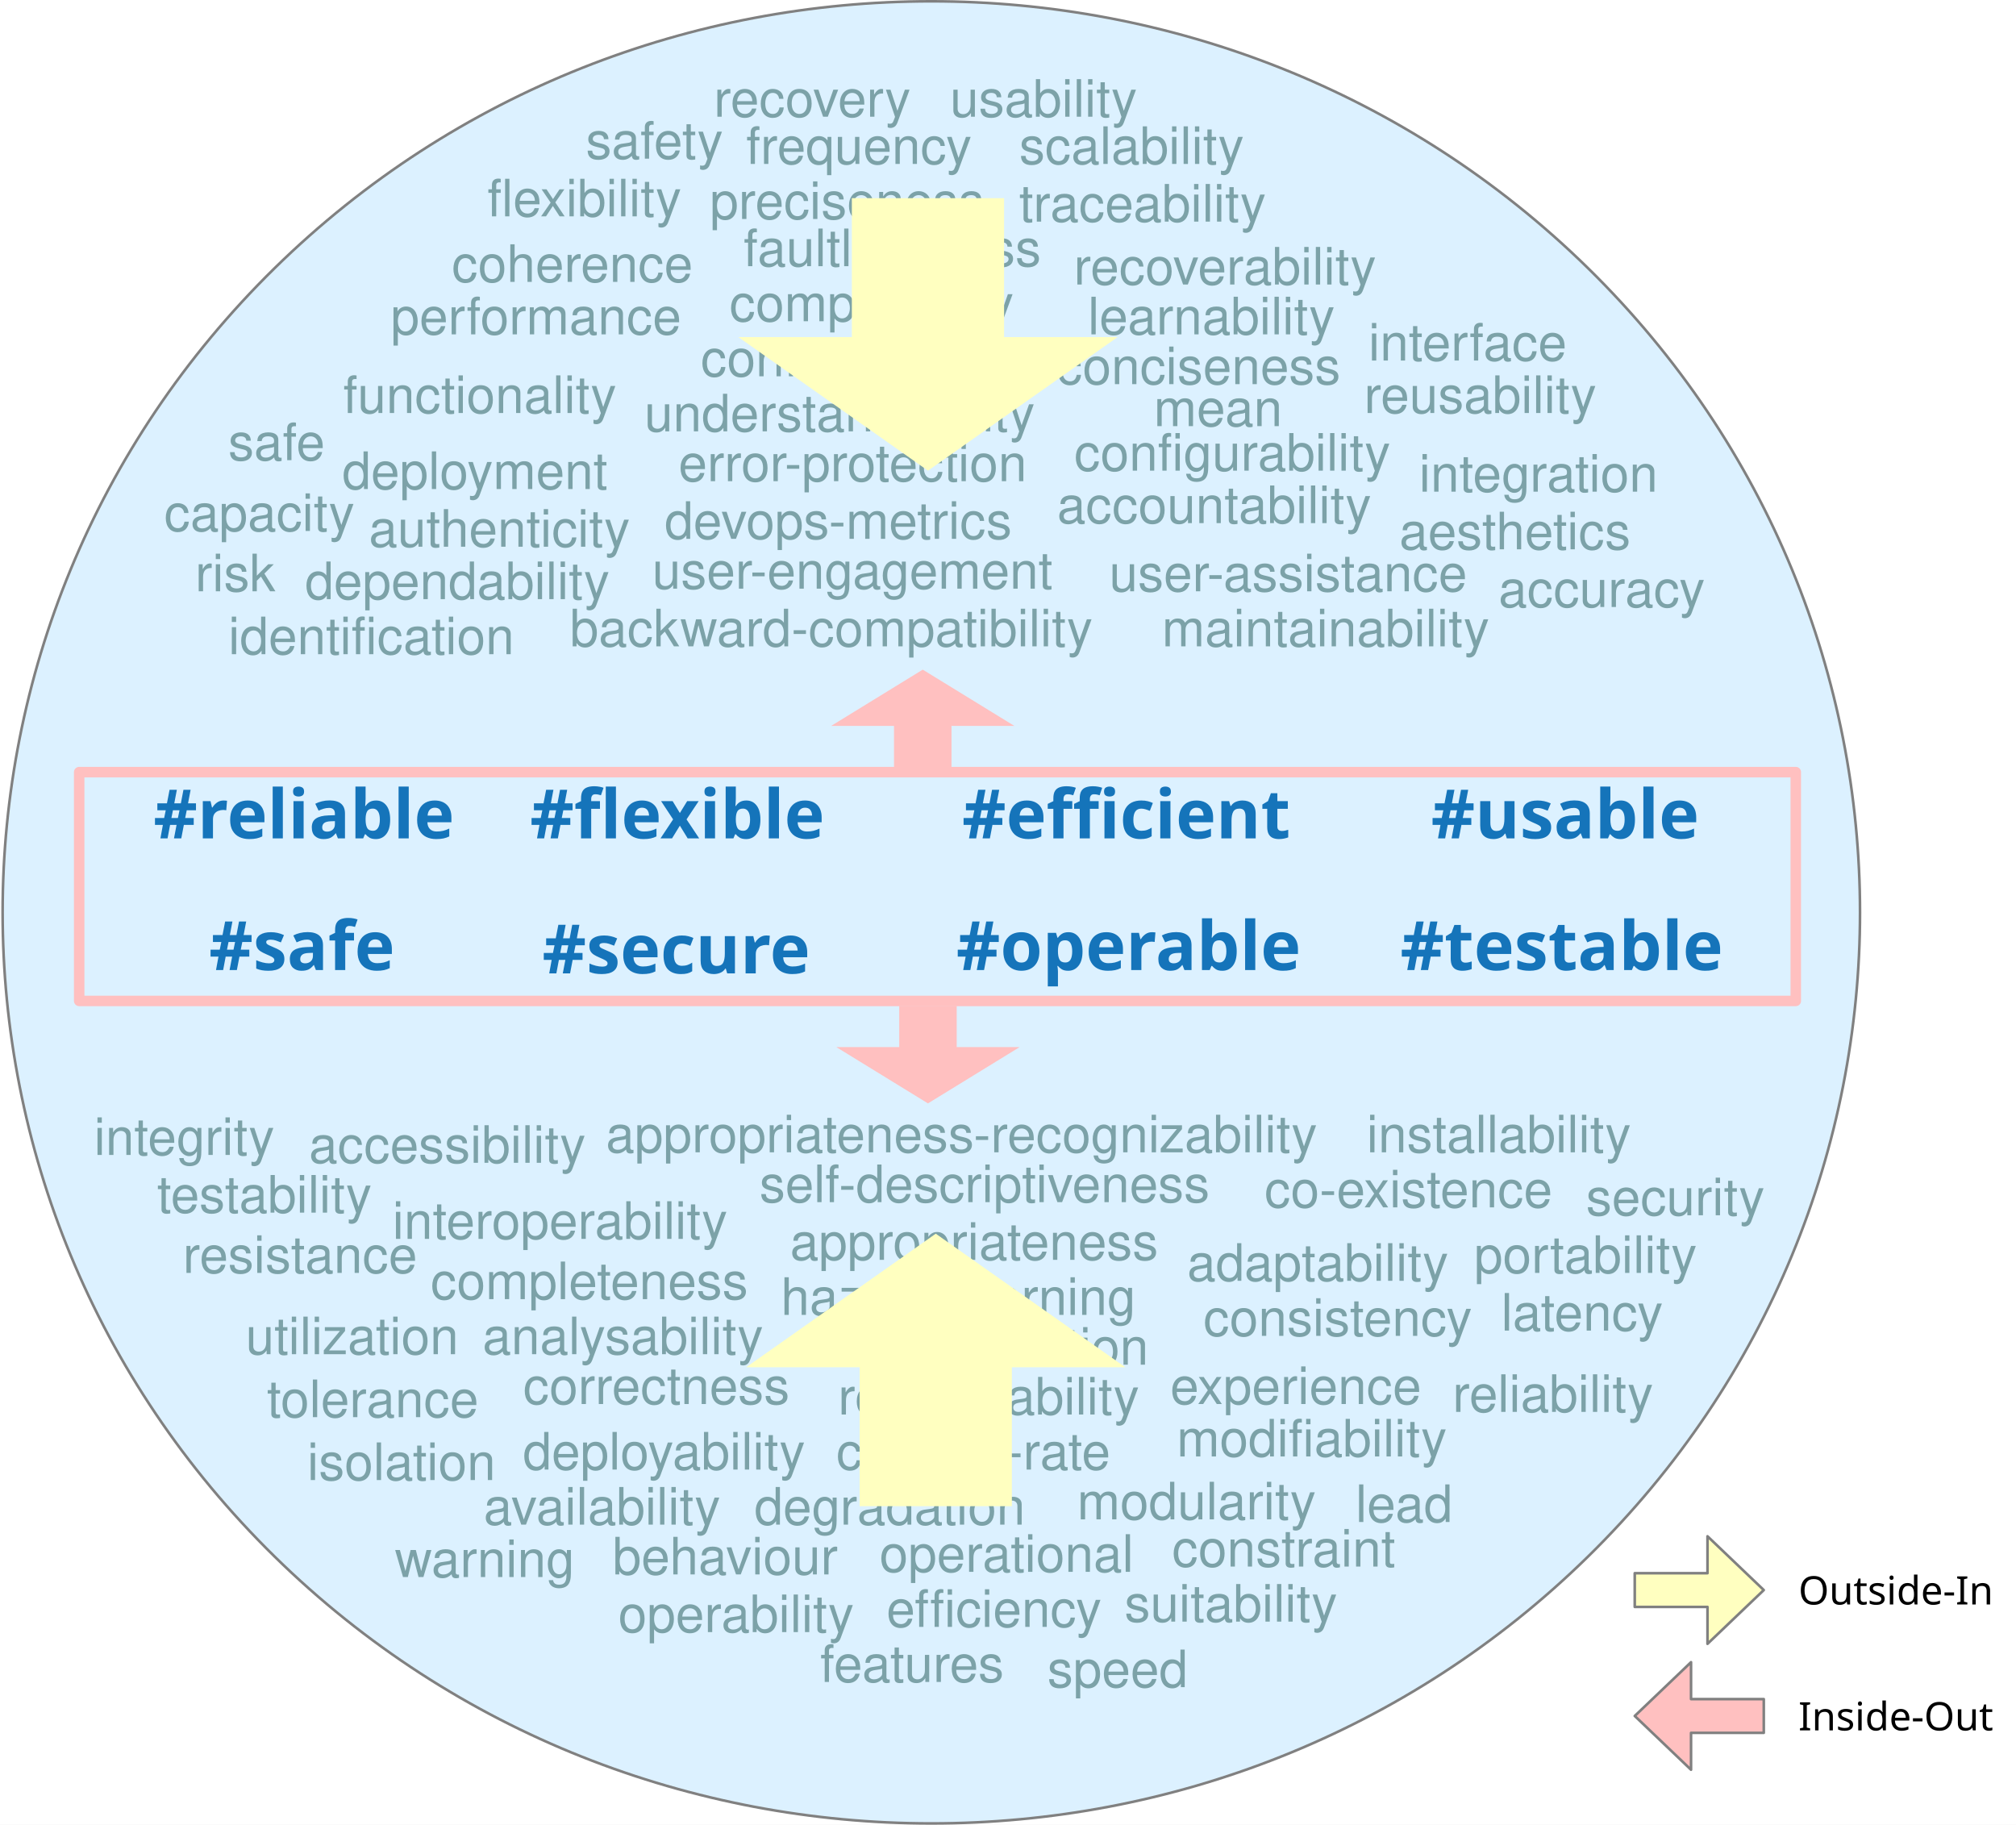
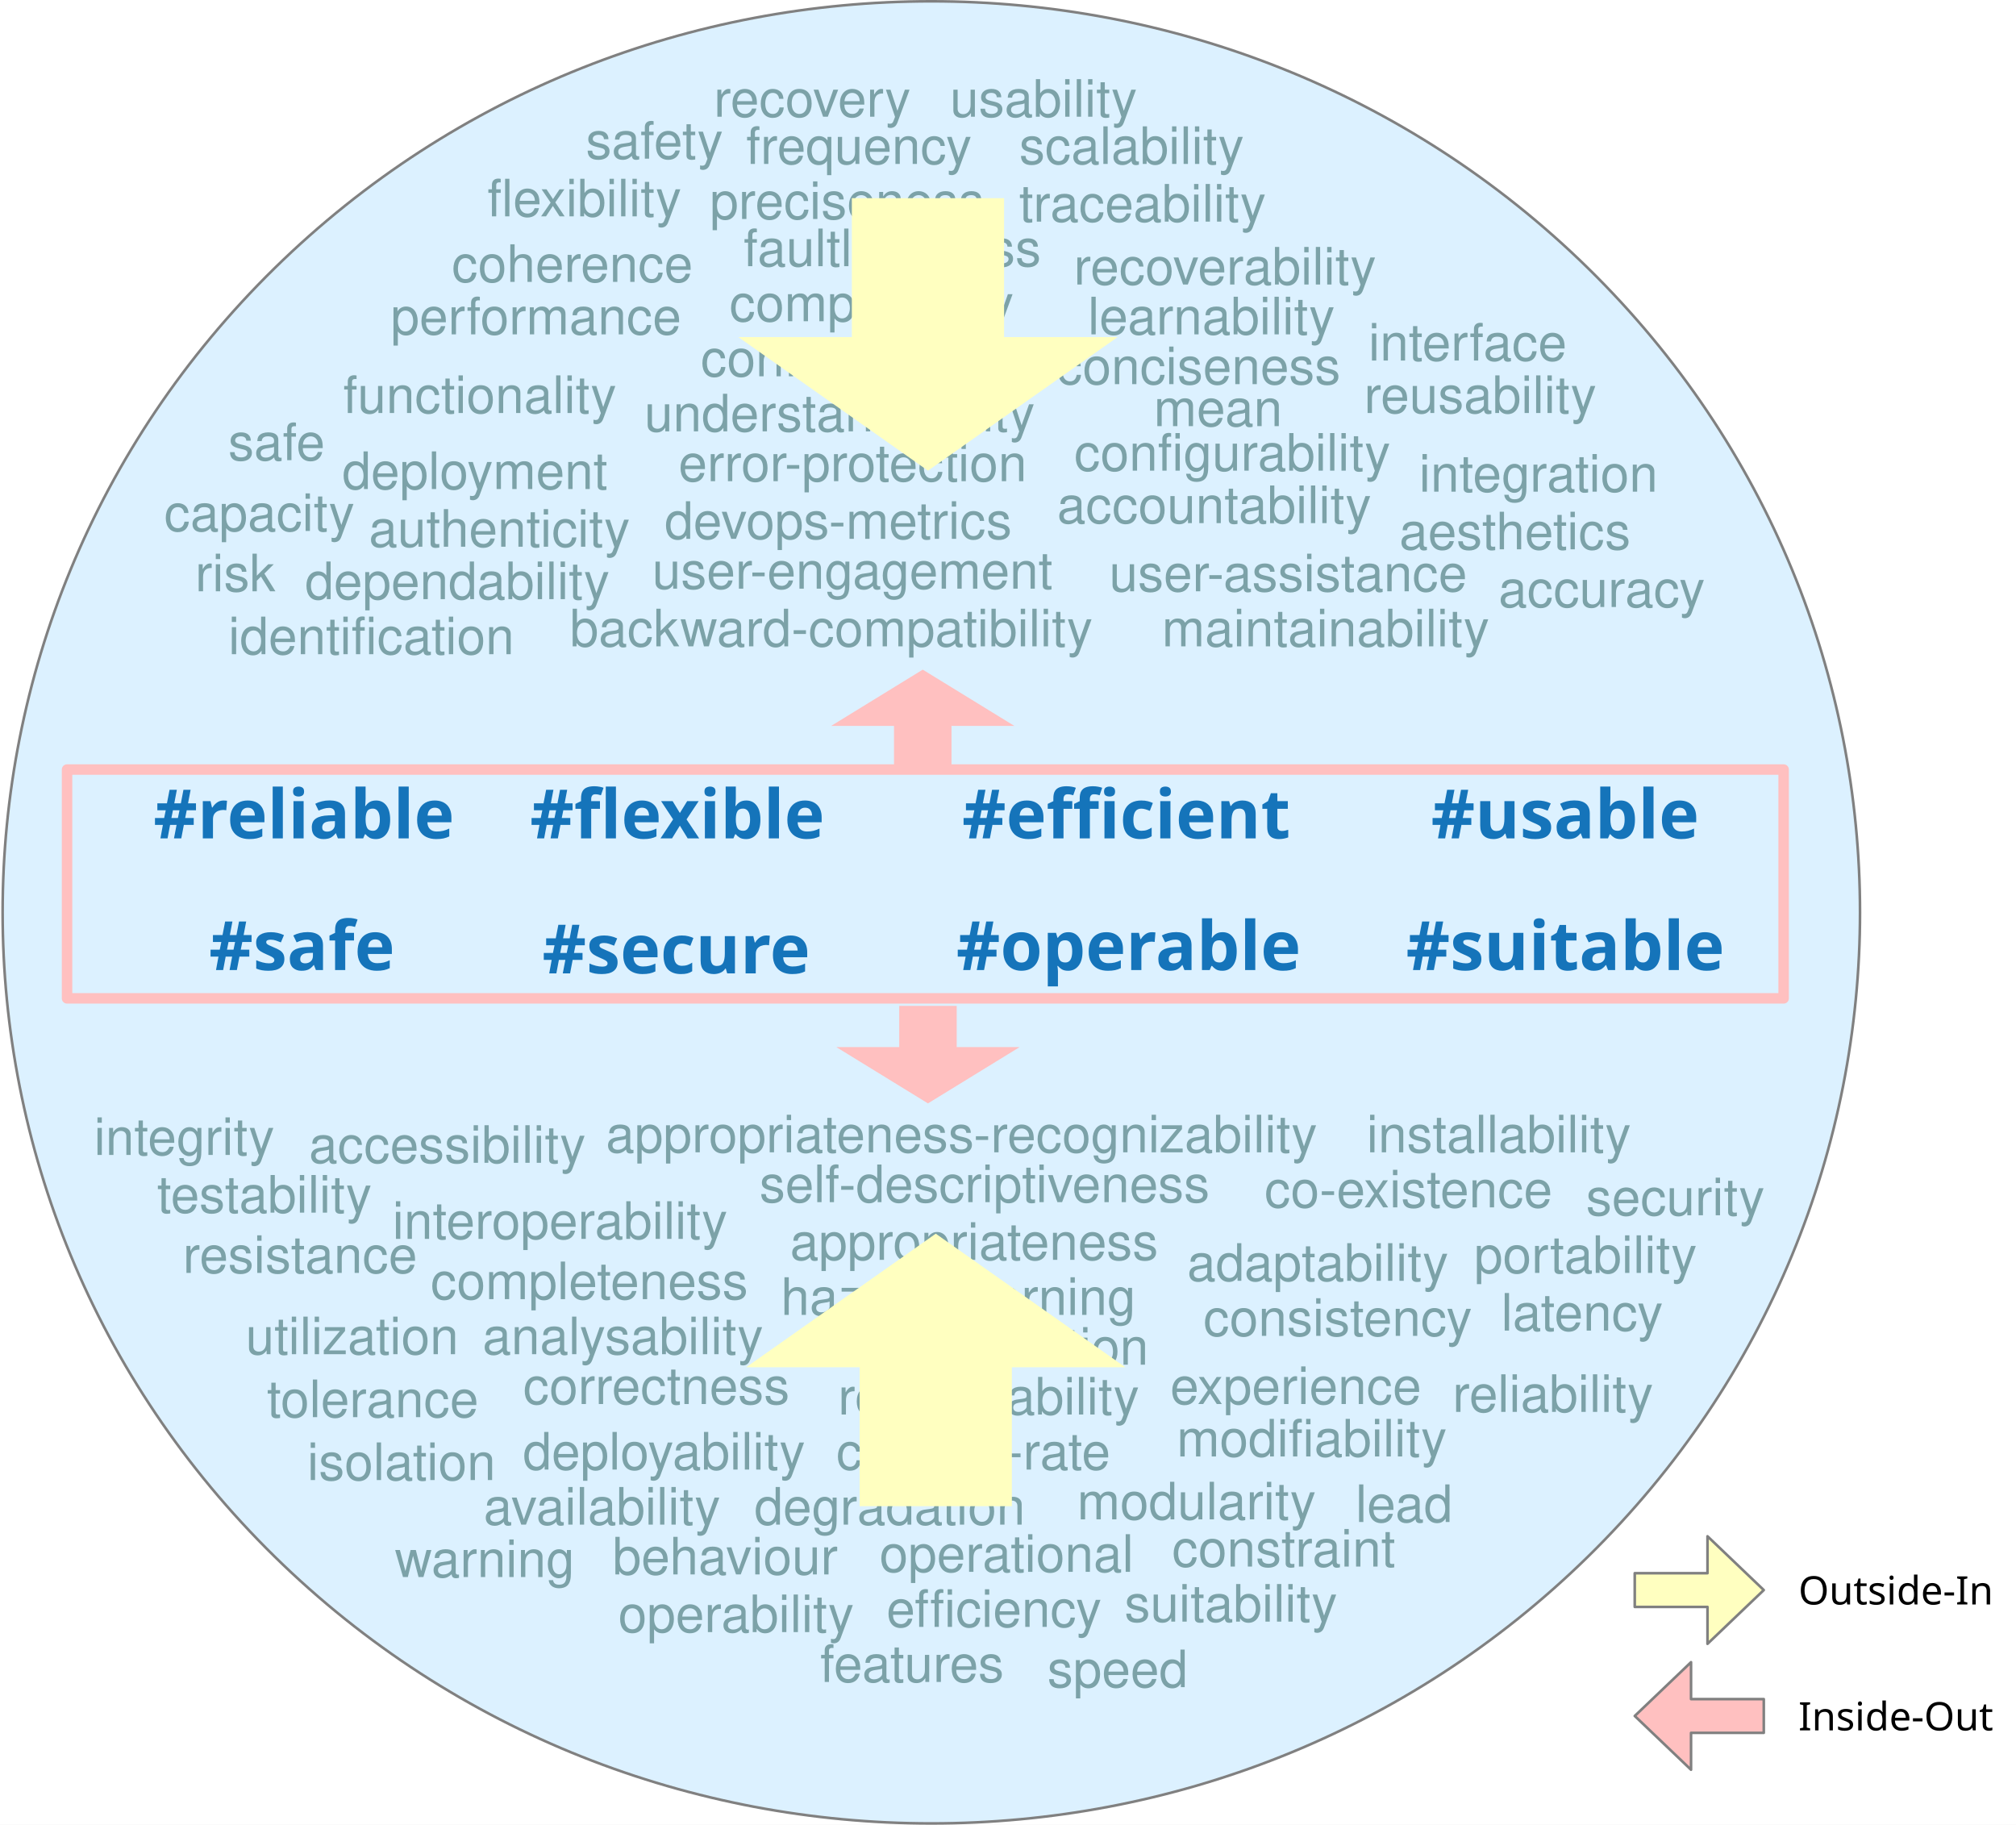
<svg xmlns="http://www.w3.org/2000/svg" version="1.1" viewBox="-36 -2 769 696" width="769" height="696">
  <defs />
-   <g id="out-in-in-out" stroke-opacity="1" fill="none" fill-opacity="1" stroke-dasharray="none" stroke="none">
+   <g id="out-in-in-out" stroke-dasharray="none" fill="none" fill-opacity="1" stroke="none" stroke-opacity="1">
    <rect fill="white" x="-36" y="-2" width="769" height="696" />
    <g id="out-in-in-out_Layer_1">
      <g id="Graphic_165">
        <path d="M 569.742 100.281 C 708.086 235.988 708.086 456.012 569.742 591.719 C 431.399 727.427 207.101 727.427 68.758 591.719 C -69.586 456.012 -69.586 235.988 68.758 100.281 C 207.101 -35.427 431.399 -35.427 569.742 100.281" fill="#dcf1ff" />
        <path d="M 569.742 100.281 C 708.086 235.988 708.086 456.012 569.742 591.719 C 431.399 727.427 207.101 727.427 68.758 591.719 C -69.586 456.012 -69.586 235.988 68.758 100.281 C 207.101 -35.427 431.399 -35.427 569.742 100.281" stroke="gray" stroke-linecap="round" stroke-linejoin="round" stroke-width="1" />
      </g>
      <g id="Graphic_2">
        <rect x="-192" y="-173" width="1" height="1" fill="#f7f7f7" />
      </g>
      <g id="Group_3">
        <g id="Graphic_4">
-           <text transform="translate(195.1131 394.5252)" fill="#7ca2a8">
+           <text transform="translate(195.11 394.5252)" fill="#7ca2a8">
            <tspan font-family="Helvetica" font-size="19.676" fill="#7ca2a8" x="0" y="43">appropriateness-recognizability</tspan>
          </text>
        </g>
      </g>
      <g id="Group_5">
        <g id="Graphic_6">
-           <text transform="translate(181.3922 201.5252)" fill="#7ca2a8">
+           <text transform="translate(181.39 201.5252)" fill="#7ca2a8">
            <tspan font-family="Helvetica" font-size="19.676" fill="#7ca2a8" x="0" y="43">backward-compatibility</tspan>
          </text>
        </g>
      </g>
      <g id="Group_7">
        <g id="Graphic_8">
-           <text transform="translate(253.702 413.5252)" fill="#7ca2a8">
+           <text transform="translate(253.7 413.5252)" fill="#7ca2a8">
            <tspan font-family="Helvetica" font-size="19.676" fill="#7ca2a8" x="0" y="43">self-descriptiveness</tspan>
          </text>
        </g>
      </g>
      <g id="Group_9">
        <g id="Graphic_10">
-           <text transform="translate(212.7817 179.5252)" fill="#7ca2a8">
+           <text transform="translate(212.78 179.5252)" fill="#7ca2a8">
            <tspan font-family="Helvetica" font-size="19.676" fill="#7ca2a8" x="0" y="43">user-engagement</tspan>
          </text>
        </g>
      </g>
      <g id="Group_11">
        <g id="Graphic_12">
-           <text transform="translate(265.3616 435.5252)" fill="#7ca2a8">
+           <text transform="translate(265.36 435.5252)" fill="#7ca2a8">
            <tspan font-family="Helvetica" font-size="19.676" fill="#7ca2a8" x="0" y="43">appropriateness</tspan>
          </text>
        </g>
      </g>
      <g id="Group_13">
        <g id="Graphic_14">
-           <text transform="translate(217.5315 160.5252)" fill="#7ca2a8">
+           <text transform="translate(217.53 160.5252)" fill="#7ca2a8">
            <tspan font-family="Helvetica" font-size="19.676" fill="#7ca2a8" x="0" y="43">devops-metrics</tspan>
          </text>
        </g>
      </g>
      <g id="Group_15">
        <g id="Graphic_16">
-           <text transform="translate(222.8215 138.5252)" fill="#7ca2a8">
+           <text transform="translate(222.82 138.5252)" fill="#7ca2a8">
            <tspan font-family="Helvetica" font-size="19.676" fill="#7ca2a8" x="0" y="43">error-protection</tspan>
          </text>
        </g>
      </g>
      <g id="Group_17">
        <g id="Graphic_18">
-           <text transform="translate(261.8615 456.5252)" fill="#7ca2a8">
+           <text transform="translate(261.86 456.5252)" fill="#7ca2a8">
            <tspan font-family="Helvetica" font-size="19.676" fill="#7ca2a8" x="0" y="43">hazard-warning</tspan>
          </text>
        </g>
      </g>
      <g id="Group_19">
        <g id="Graphic_20">
-           <text transform="translate(265.9215 475.5252)" fill="#7ca2a8">
+           <text transform="translate(265.92 475.5252)" fill="#7ca2a8">
            <tspan font-family="Helvetica" font-size="19.676" fill="#7ca2a8" x="0" y="43">non-repudiation</tspan>
          </text>
        </g>
      </g>
      <g id="Group_21">
        <g id="Graphic_22">
-           <text transform="translate(209.7817 119.5252)" fill="#7ca2a8">
+           <text transform="translate(209.78 119.5252)" fill="#7ca2a8">
            <tspan font-family="Helvetica" font-size="19.676" fill="#7ca2a8" x="0" y="43">understandability</tspan>
          </text>
        </g>
      </g>
      <g id="Group_23">
        <g id="Graphic_24">
-           <text transform="translate(387.1016 180.5252)" fill="#7ca2a8">
+           <text transform="translate(387.1 180.5252)" fill="#7ca2a8">
            <tspan font-family="Helvetica" font-size="19.676" fill="#7ca2a8" x="0" y="43">user-assistance</tspan>
          </text>
        </g>
      </g>
      <g id="Group_25">
        <g id="Graphic_26">
-           <text transform="translate(367.2313 154.5252)" fill="#7ca2a8">
+           <text transform="translate(367.23 154.5252)" fill="#7ca2a8">
            <tspan font-family="Helvetica" font-size="19.676" fill="#7ca2a8" x="0" y="43">accountability</tspan>
          </text>
        </g>
      </g>
      <g id="Group_27">
        <g id="Graphic_28">
-           <text transform="translate(113.7314 427.5252)" fill="#7ca2a8">
+           <text transform="translate(113.73 427.5252)" fill="#7ca2a8">
            <tspan font-family="Helvetica" font-size="19.676" fill="#7ca2a8" x="0" y="43">interoperability</tspan>
          </text>
        </g>
      </g>
      <g id="Group_29">
        <g id="Graphic_30">
-           <text transform="translate(407.2014 201.5252)" fill="#7ca2a8">
+           <text transform="translate(407.2 201.5252)" fill="#7ca2a8">
            <tspan font-family="Helvetica" font-size="19.676" fill="#7ca2a8" x="0" y="43">maintainability</tspan>
          </text>
        </g>
      </g>
      <g id="Group_31">
        <g id="Graphic_32">
-           <text transform="translate(283.6713 494.5252)" fill="#7ca2a8">
+           <text transform="translate(283.67 494.5252)" fill="#7ca2a8">
            <tspan font-family="Helvetica" font-size="19.676" fill="#7ca2a8" x="0" y="43">replaceability</tspan>
          </text>
        </g>
      </g>
      <g id="Group_33">
        <g id="Graphic_34">
-           <text transform="translate(128.2814 450.5252)" fill="#7ca2a8">
+           <text transform="translate(128.28 450.5252)" fill="#7ca2a8">
            <tspan font-family="Helvetica" font-size="19.676" fill="#7ca2a8" x="0" y="43">completeness</tspan>
          </text>
        </g>
      </g>
      <g id="Group_35">
        <g id="Graphic_36">
-           <text transform="translate(231.3213 98.5252)" fill="#7ca2a8">
+           <text transform="translate(231.32 98.5252)" fill="#7ca2a8">
            <tspan font-family="Helvetica" font-size="19.676" fill="#7ca2a8" x="0" y="43">confidentiality</tspan>
          </text>
        </g>
      </g>
      <g id="Group_37">
        <g id="Graphic_38">
-           <text transform="translate(373.7713 134.5252)" fill="#7ca2a8">
+           <text transform="translate(373.77 134.5252)" fill="#7ca2a8">
            <tspan font-family="Helvetica" font-size="19.676" fill="#7ca2a8" x="0" y="43">configurability</tspan>
          </text>
        </g>
      </g>
      <g id="Group_39">
        <g id="Graphic_40">
-           <text transform="translate(80.38131 183.5252)" fill="#7ca2a8">
+           <text transform="translate(80.38 183.5252)" fill="#7ca2a8">
            <tspan font-family="Helvetica" font-size="19.676" fill="#7ca2a8" x="0" y="43">dependability</tspan>
          </text>
        </g>
      </g>
      <g id="Group_41">
        <g id="Graphic_42">
-           <text transform="translate(81.85118 398.5252)" fill="#7ca2a8">
+           <text transform="translate(81.85 398.5252)" fill="#7ca2a8">
            <tspan font-family="Helvetica" font-size="19.676" fill="#7ca2a8" x="0" y="43">accessibility</tspan>
          </text>
        </g>
      </g>
      <g id="Group_43">
        <g id="Graphic_44">
-           <text transform="translate(416.8411 443.5252)" fill="#7ca2a8">
+           <text transform="translate(416.84 443.5252)" fill="#7ca2a8">
            <tspan font-family="Helvetica" font-size="19.676" fill="#7ca2a8" x="0" y="43">adaptability</tspan>
          </text>
        </g>
      </g>
      <g id="Group_45">
        <g id="Graphic_46">
-           <text transform="translate(148.0512 471.5252)" fill="#7ca2a8">
+           <text transform="translate(148.05 471.5252)" fill="#7ca2a8">
            <tspan font-family="Helvetica" font-size="19.676" fill="#7ca2a8" x="0" y="43">analysability</tspan>
          </text>
        </g>
      </g>
      <g id="Group_47">
        <g id="Graphic_48">
-           <text transform="translate(104.6911 163.5252)" fill="#7ca2a8">
+           <text transform="translate(104.69 163.5252)" fill="#7ca2a8">
            <tspan font-family="Helvetica" font-size="19.676" fill="#7ca2a8" x="0" y="43">authenticity</tspan>
          </text>
        </g>
      </g>
      <g id="Group_49">
        <g id="Graphic_50">
-           <text transform="translate(283.0212 515.5252)" fill="#7ca2a8">
+           <text transform="translate(283.02 515.5252)" fill="#7ca2a8">
            <tspan font-family="Helvetica" font-size="19.676" fill="#7ca2a8" x="0" y="43">change-rate</tspan>
          </text>
        </g>
      </g>
      <g id="Group_51">
        <g id="Graphic_52">
-           <text transform="translate(446.3612 415.5252)" fill="#7ca2a8">
+           <text transform="translate(446.36 415.5252)" fill="#7ca2a8">
            <tspan font-family="Helvetica" font-size="19.676" fill="#7ca2a8" x="0" y="43">co-existence</tspan>
          </text>
        </g>
      </g>
      <g id="Group_53">
        <g id="Graphic_54">
-           <text transform="translate(242.2612 77.5252)" fill="#7ca2a8">
+           <text transform="translate(242.26 77.5252)" fill="#7ca2a8">
            <tspan font-family="Helvetica" font-size="19.676" fill="#7ca2a8" x="0" y="43">compatibility</tspan>
          </text>
        </g>
      </g>
      <g id="Group_55">
        <g id="Graphic_56">
-           <text transform="translate(366.9712 101.5252)" fill="#7ca2a8">
+           <text transform="translate(366.97 101.5252)" fill="#7ca2a8">
            <tspan font-family="Helvetica" font-size="19.676" fill="#7ca2a8" x="0" y="43">conciseness</tspan>
          </text>
        </g>
      </g>
      <g id="Group_57">
        <g id="Graphic_58">
-           <text transform="translate(423.0412 464.5252)" fill="#7ca2a8">
+           <text transform="translate(423.04 464.5252)" fill="#7ca2a8">
            <tspan font-family="Helvetica" font-size="19.676" fill="#7ca2a8" x="0" y="43">consistency</tspan>
          </text>
        </g>
      </g>
      <g id="Group_59">
        <g id="Graphic_60">
-           <text transform="translate(163.5611 490.5252)" fill="#7ca2a8">
+           <text transform="translate(163.56 490.5252)" fill="#7ca2a8">
            <tspan font-family="Helvetica" font-size="19.676" fill="#7ca2a8" x="0" y="43">correctness</tspan>
          </text>
        </g>
      </g>
      <g id="Group_61">
        <g id="Graphic_62">
-           <text transform="translate(251.7612 536.5252)" fill="#7ca2a8">
+           <text transform="translate(251.76 536.5252)" fill="#7ca2a8">
            <tspan font-family="Helvetica" font-size="19.676" fill="#7ca2a8" x="0" y="43">degradation</tspan>
          </text>
        </g>
      </g>
      <g id="Group_63">
        <g id="Graphic_64">
-           <text transform="translate(163.4712 515.5252)" fill="#7ca2a8">
+           <text transform="translate(163.47 515.5252)" fill="#7ca2a8">
            <tspan font-family="Helvetica" font-size="19.676" fill="#7ca2a8" x="0" y="43">deployability</tspan>
          </text>
        </g>
      </g>
      <g id="Group_65">
        <g id="Graphic_66">
-           <text transform="translate(94.56114 141.5252)" fill="#7ca2a8">
+           <text transform="translate(94.56 141.5252)" fill="#7ca2a8">
            <tspan font-family="Helvetica" font-size="19.676" fill="#7ca2a8" x="0" y="43">deployment</tspan>
          </text>
        </g>
      </g>
      <g id="Group_67">
        <g id="Graphic_68">
-           <text transform="translate(410.3811 490.5252)" fill="#7ca2a8">
+           <text transform="translate(410.38 490.5252)" fill="#7ca2a8">
            <tspan font-family="Helvetica" font-size="19.676" fill="#7ca2a8" x="0" y="43">experience</tspan>
          </text>
        </g>
      </g>
      <g id="Group_69">
        <g id="Graphic_70">
-           <text transform="translate(247.6313 56.5252)" fill="#7ca2a8">
+           <text transform="translate(247.63 56.5252)" fill="#7ca2a8">
            <tspan font-family="Helvetica" font-size="19.676" fill="#7ca2a8" x="0" y="43">faultlessness</tspan>
          </text>
        </g>
      </g>
      <g id="Group_71">
        <g id="Graphic_72">
-           <text transform="translate(94.93117 112.5252)" fill="#7ca2a8">
+           <text transform="translate(94.93 112.5252)" fill="#7ca2a8">
            <tspan font-family="Helvetica" font-size="19.676" fill="#7ca2a8" x="0" y="43">functionality</tspan>
          </text>
        </g>
      </g>
      <g id="Group_73">
        <g id="Graphic_74">
-           <text transform="translate(51.12123 204.5252)" fill="#7ca2a8">
+           <text transform="translate(51.12 204.5252)" fill="#7ca2a8">
            <tspan font-family="Helvetica" font-size="19.676" fill="#7ca2a8" x="0" y="43">identification</tspan>
          </text>
        </g>
      </g>
      <g id="Group_75">
        <g id="Graphic_76">
-           <text transform="translate(485.3311 394.5252)" fill="#7ca2a8">
+           <text transform="translate(485.33 394.5252)" fill="#7ca2a8">
            <tspan font-family="Helvetica" font-size="19.676" fill="#7ca2a8" x="0" y="43">installability</tspan>
          </text>
        </g>
      </g>
      <g id="Group_77">
        <g id="Graphic_78">
-           <text transform="translate(378.9711 82.5252)" fill="#7ca2a8">
+           <text transform="translate(378.97 82.5252)" fill="#7ca2a8">
            <tspan font-family="Helvetica" font-size="19.676" fill="#7ca2a8" x="0" y="43">learnability</tspan>
          </text>
        </g>
      </g>
      <g id="Group_79">
        <g id="Graphic_80">
-           <text transform="translate(412.8612 510.5252)" fill="#7ca2a8">
+           <text transform="translate(412.86 510.5252)" fill="#7ca2a8">
            <tspan font-family="Helvetica" font-size="19.676" fill="#7ca2a8" x="0" y="43">modifiability</tspan>
          </text>
        </g>
      </g>
      <g id="Group_81">
        <g id="Graphic_82">
-           <text transform="translate(374.881 534.5252)" fill="#7ca2a8">
+           <text transform="translate(374.88 534.5252)" fill="#7ca2a8">
            <tspan font-family="Helvetica" font-size="19.676" fill="#7ca2a8" x="0" y="43">modularity</tspan>
          </text>
        </g>
      </g>
      <g id="Group_83">
        <g id="Graphic_84">
-           <text transform="translate(299.4811 554.5252)" fill="#7ca2a8">
+           <text transform="translate(299.48 554.5252)" fill="#7ca2a8">
            <tspan font-family="Helvetica" font-size="19.676" fill="#7ca2a8" x="0" y="43">operational</tspan>
          </text>
        </g>
      </g>
      <g id="Group_85">
        <g id="Graphic_86">
-           <text transform="translate(113.0412 82.5252)" fill="#7ca2a8">
+           <text transform="translate(113.04 82.5252)" fill="#7ca2a8">
            <tspan font-family="Helvetica" font-size="19.676" fill="#7ca2a8" x="0" y="43">performance</tspan>
          </text>
        </g>
      </g>
      <g id="Group_87">
        <g id="Graphic_88">
-           <text transform="translate(234.7712 38.5252)" fill="#7ca2a8">
+           <text transform="translate(234.77 38.5252)" fill="#7ca2a8">
            <tspan font-family="Helvetica" font-size="19.676" fill="#7ca2a8" x="0" y="43">preciseness</tspan>
          </text>
        </g>
      </g>
      <g id="Group_89">
        <g id="Graphic_90">
-           <text transform="translate(373.6013 63.5252)" fill="#7ca2a8">
+           <text transform="translate(373.6 63.5252)" fill="#7ca2a8">
            <tspan font-family="Helvetica" font-size="19.676" fill="#7ca2a8" x="0" y="43">recoverability</tspan>
          </text>
        </g>
      </g>
      <g id="Group_91">
        <g id="Graphic_92">
-           <text transform="translate(352.7611 39.5252)" fill="#7ca2a8">
+           <text transform="translate(352.76 39.5252)" fill="#7ca2a8">
            <tspan font-family="Helvetica" font-size="19.676" fill="#7ca2a8" x="0" y="43">traceability</tspan>
          </text>
        </g>
      </g>
      <g id="Group_93">
        <g id="Graphic_94">
-           <text transform="translate(497.761 164.5252)" fill="#7ca2a8">
+           <text transform="translate(497.76 164.5252)" fill="#7ca2a8">
            <tspan font-family="Helvetica" font-size="19.676" fill="#7ca2a8" x="0" y="43">aesthetics</tspan>
          </text>
        </g>
      </g>
      <g id="Group_95">
        <g id="Graphic_96">
-           <text transform="translate(148.471 536.5252)" fill="#7ca2a8">
+           <text transform="translate(148.47 536.5252)" fill="#7ca2a8">
            <tspan font-family="Helvetica" font-size="19.676" fill="#7ca2a8" x="0" y="43">availability</tspan>
          </text>
        </g>
      </g>
      <g id="Group_97">
        <g id="Graphic_98">
-           <text transform="translate(197.681 555.5252)" fill="#7ca2a8">
+           <text transform="translate(197.68 555.5252)" fill="#7ca2a8">
            <tspan font-family="Helvetica" font-size="19.676" fill="#7ca2a8" x="0" y="43">behaviour</tspan>
          </text>
        </g>
      </g>
      <g id="Group_99">
        <g id="Graphic_100">
-           <text transform="translate(136.351 62.5252)" fill="#7ca2a8">
+           <text transform="translate(136.35 62.5252)" fill="#7ca2a8">
            <tspan font-family="Helvetica" font-size="19.676" fill="#7ca2a8" x="0" y="43">coherence</tspan>
          </text>
        </g>
      </g>
      <g id="Group_101">
        <g id="Graphic_102">
-           <text transform="translate(302.1409 575.5252)" fill="#7ca2a8">
+           <text transform="translate(302.14 575.5252)" fill="#7ca2a8">
            <tspan font-family="Helvetica" font-size="19.676" fill="#7ca2a8" x="0" y="43">efficiency</tspan>
          </text>
        </g>
      </g>
      <g id="Group_103">
        <g id="Graphic_104">
-           <text transform="translate(248.611 17.5252)" fill="#7ca2a8">
+           <text transform="translate(248.61 17.5252)" fill="#7ca2a8">
            <tspan font-family="Helvetica" font-size="19.676" fill="#7ca2a8" x="0" y="43">frequency</tspan>
          </text>
        </g>
      </g>
      <g id="Group_105">
        <g id="Graphic_106">
-           <text transform="translate(505.321 142.5252)" fill="#7ca2a8">
+           <text transform="translate(505.32 142.5252)" fill="#7ca2a8">
            <tspan font-family="Helvetica" font-size="19.676" fill="#7ca2a8" x="0" y="43">integration</tspan>
          </text>
        </g>
      </g>
      <g id="Group_107">
        <g id="Graphic_108">
-           <text transform="translate(199.841 577.5252)" fill="#7ca2a8">
+           <text transform="translate(199.84 577.5252)" fill="#7ca2a8">
            <tspan font-family="Helvetica" font-size="19.676" fill="#7ca2a8" x="0" y="43">operability</tspan>
          </text>
        </g>
      </g>
      <g id="Group_109">
        <g id="Graphic_110">
-           <text transform="translate(526.3009 440.5252)" fill="#7ca2a8">
+           <text transform="translate(526.3 440.5252)" fill="#7ca2a8">
            <tspan font-family="Helvetica" font-size="19.676" fill="#7ca2a8" x="0" y="43">portability</tspan>
          </text>
        </g>
      </g>
      <g id="Group_111">
        <g id="Graphic_112">
-           <text transform="translate(33.76101 440.5252)" fill="#7ca2a8">
+           <text transform="translate(33.76 440.5252)" fill="#7ca2a8">
            <tspan font-family="Helvetica" font-size="19.676" fill="#7ca2a8" x="0" y="43">resistance</tspan>
          </text>
        </g>
      </g>
      <g id="Group_113">
        <g id="Graphic_114">
-           <text transform="translate(484.311 112.5252)" fill="#7ca2a8">
+           <text transform="translate(484.31 112.5252)" fill="#7ca2a8">
            <tspan font-family="Helvetica" font-size="19.676" fill="#7ca2a8" x="0" y="43">reusability</tspan>
          </text>
        </g>
      </g>
      <g id="Group_115">
        <g id="Graphic_116">
-           <text transform="translate(23.94092 417.5252)" fill="#7ca2a8">
+           <text transform="translate(23.94 417.5252)" fill="#7ca2a8">
            <tspan font-family="Helvetica" font-size="19.676" fill="#7ca2a8" x="0" y="43">testability</tspan>
          </text>
        </g>
      </g>
      <g id="Group_117">
        <g id="Graphic_118">
-           <text transform="translate(65.83091 495.5252)" fill="#7ca2a8">
+           <text transform="translate(65.83 495.5252)" fill="#7ca2a8">
            <tspan font-family="Helvetica" font-size="19.676" fill="#7ca2a8" x="0" y="43">tolerance</tspan>
          </text>
        </g>
      </g>
      <g id="Group_119">
        <g id="Graphic_120">
-           <text transform="translate(57.70092 471.5252)" fill="#7ca2a8">
+           <text transform="translate(57.7 471.5252)" fill="#7ca2a8">
            <tspan font-family="Helvetica" font-size="19.676" fill="#7ca2a8" x="0" y="43">utilization</tspan>
          </text>
        </g>
      </g>
      <g id="Group_121">
        <g id="Graphic_122">
-           <text transform="translate(535.6009 186.5252)" fill="#7ca2a8">
+           <text transform="translate(535.6 186.5252)" fill="#7ca2a8">
            <tspan font-family="Helvetica" font-size="19.676" fill="#7ca2a8" x="0" y="43">accuracy</tspan>
          </text>
        </g>
      </g>
      <g id="Group_123">
        <g id="Graphic_124">
-           <text transform="translate(411.091 552.5252)" fill="#7ca2a8">
+           <text transform="translate(411.09 552.5252)" fill="#7ca2a8">
            <tspan font-family="Helvetica" font-size="19.676" fill="#7ca2a8" x="0" y="43">constraint</tspan>
          </text>
        </g>
      </g>
      <g id="Group_125">
        <g id="Graphic_126">
-           <text transform="translate(149.9208 37.5252)" fill="#7ca2a8">
+           <text transform="translate(149.92 37.5252)" fill="#7ca2a8">
            <tspan font-family="Helvetica" font-size="19.676" fill="#7ca2a8" x="0" y="43">flexibility</tspan>
          </text>
        </g>
      </g>
      <g id="Group_127">
        <g id="Graphic_128">
-           <text transform="translate(352.781 17.5252)" fill="#7ca2a8">
+           <text transform="translate(352.78 17.5252)" fill="#7ca2a8">
            <tspan font-family="Helvetica" font-size="19.676" fill="#7ca2a8" x="0" y="43">scalability</tspan>
          </text>
        </g>
      </g>
      <g id="Group_129">
        <g id="Graphic_130">
-           <text transform="translate(392.9409 573.5252)" fill="#7ca2a8">
+           <text transform="translate(392.94 573.5252)" fill="#7ca2a8">
            <tspan font-family="Helvetica" font-size="19.676" fill="#7ca2a8" x="0" y="43">suitability</tspan>
          </text>
        </g>
      </g>
      <g id="Group_131">
        <g id="Graphic_132">
-           <text transform="translate(26.63081 157.5252)" fill="#7ca2a8">
+           <text transform="translate(26.63 157.5252)" fill="#7ca2a8">
            <tspan font-family="Helvetica" font-size="19.676" fill="#7ca2a8" x="0" y="43">capacity</tspan>
          </text>
        </g>
      </g>
      <g id="Group_133">
        <g id="Graphic_134">
-           <text transform="translate(276.8508 596.5252)" fill="#7ca2a8">
+           <text transform="translate(276.85 596.5252)" fill="#7ca2a8">
            <tspan font-family="Helvetica" font-size="19.676" fill="#7ca2a8" x="0" y="43">features</tspan>
          </text>
        </g>
      </g>
      <g id="Group_135">
        <g id="Graphic_136">
-           <text transform="translate(-.1192224 395.5252)" fill="#7ca2a8">
+           <text transform="translate(-.12 395.5252)" fill="#7ca2a8">
            <tspan font-family="Helvetica" font-size="19.676" fill="#7ca2a8" x="0" y="43">integrity</tspan>
          </text>
        </g>
      </g>
      <g id="Group_137">
        <g id="Graphic_138">
-           <text transform="translate(486.0208 92.5252)" fill="#7ca2a8">
+           <text transform="translate(486.02 92.5252)" fill="#7ca2a8">
            <tspan font-family="Helvetica" font-size="19.676" fill="#7ca2a8" x="0" y="43">interface</tspan>
          </text>
        </g>
      </g>
      <g id="Group_139">
        <g id="Graphic_140">
-           <text transform="translate(81.22081 519.5252)" fill="#7ca2a8">
+           <text transform="translate(81.22 519.5252)" fill="#7ca2a8">
            <tspan font-family="Helvetica" font-size="19.676" fill="#7ca2a8" x="0" y="43">isolation</tspan>
          </text>
        </g>
      </g>
      <g id="Group_141">
        <g id="Graphic_142">
-           <text transform="translate(536.6307 462.5252)" fill="#7ca2a8">
+           <text transform="translate(536.63 462.5252)" fill="#7ca2a8">
            <tspan font-family="Helvetica" font-size="19.676" fill="#7ca2a8" x="0" y="43">latency</tspan>
          </text>
        </g>
      </g>
      <g id="Group_143">
        <g id="Graphic_144">
-           <text transform="translate(236.2808 -.4748024)" fill="#7ca2a8">
+           <text transform="translate(236.28 -.4748024)" fill="#7ca2a8">
            <tspan font-family="Helvetica" font-size="19.676" fill="#7ca2a8" x="0" y="43">recovery</tspan>
          </text>
        </g>
      </g>
      <g id="Group_145">
        <g id="Graphic_146">
-           <text transform="translate(518.0809 493.5252)" fill="#7ca2a8">
+           <text transform="translate(518.08 493.5252)" fill="#7ca2a8">
            <tspan font-family="Helvetica" font-size="19.676" fill="#7ca2a8" x="0" y="43">reliability</tspan>
          </text>
        </g>
      </g>
      <g id="Group_147">
        <g id="Graphic_148">
-           <text transform="translate(569.0008 418.5252)" fill="#7ca2a8">
+           <text transform="translate(569 418.5252)" fill="#7ca2a8">
            <tspan font-family="Helvetica" font-size="19.676" fill="#7ca2a8" x="0" y="43">security</tspan>
          </text>
        </g>
      </g>
      <g id="Group_149">
        <g id="Graphic_150">
-           <text transform="translate(326.3808 -.4748024)" fill="#7ca2a8">
+           <text transform="translate(326.38 -.4748024)" fill="#7ca2a8">
            <tspan font-family="Helvetica" font-size="19.676" fill="#7ca2a8" x="0" y="43">usability</tspan>
          </text>
        </g>
      </g>
      <g id="Group_151">
        <g id="Graphic_152">
-           <text transform="translate(114.6208 556.5252)" fill="#7ca2a8">
+           <text transform="translate(114.62 556.5252)" fill="#7ca2a8">
            <tspan font-family="Helvetica" font-size="19.676" fill="#7ca2a8" x="0" y="43">warning</tspan>
          </text>
        </g>
      </g>
      <g id="Group_153">
        <g id="Graphic_154">
-           <text transform="translate(404.0906 117.5252)" fill="#7ca2a8">
+           <text transform="translate(404.09 117.5252)" fill="#7ca2a8">
            <tspan font-family="Helvetica" font-size="19.676" fill="#7ca2a8" x="0" y="43">mean</tspan>
          </text>
        </g>
      </g>
      <g id="Group_155">
        <g id="Graphic_156">
-           <text transform="translate(187.4806 15.5252)" fill="#7ca2a8">
+           <text transform="translate(187.48 15.5252)" fill="#7ca2a8">
            <tspan font-family="Helvetica" font-size="19.676" fill="#7ca2a8" x="0" y="43">safety</tspan>
          </text>
        </g>
      </g>
      <g id="Group_157">
        <g id="Graphic_158">
-           <text transform="translate(363.5106 598.5252)" fill="#7ca2a8">
+           <text transform="translate(363.51 598.5252)" fill="#7ca2a8">
            <tspan font-family="Helvetica" font-size="19.676" fill="#7ca2a8" x="0" y="43">speed</tspan>
          </text>
        </g>
      </g>
      <g id="Group_159">
        <g id="Graphic_160">
-           <text transform="translate(481.0704 535.5252)" fill="#7ca2a8">
+           <text transform="translate(481.07 535.5252)" fill="#7ca2a8">
            <tspan font-family="Helvetica" font-size="19.676" fill="#7ca2a8" x="0" y="43">lead</tspan>
          </text>
        </g>
      </g>
      <g id="Group_161">
        <g id="Graphic_162">
-           <text transform="translate(38.44035 180.5252)" fill="#7ca2a8">
+           <text transform="translate(38.44 180.5252)" fill="#7ca2a8">
            <tspan font-family="Helvetica" font-size="19.676" fill="#7ca2a8" x="0" y="43">risk</tspan>
          </text>
        </g>
      </g>
      <g id="Group_163">
        <g id="Graphic_164">
-           <text transform="translate(51.06042 130.5252)" fill="#7ca2a8">
+           <text transform="translate(51.06 130.5252)" fill="#7ca2a8">
            <tspan font-family="Helvetica" font-size="19.676" fill="#7ca2a8" x="0" y="43">safe</tspan>
          </text>
        </g>
      </g>
      <g id="Graphic_179" />
      <g id="Group_180">
        <g id="Graphic_178">
          <text transform="translate(15.97878 291.7798)" fill="#1574ba">
            <tspan font-family="Mark Pro" font-weight="bold" font-size="26" fill="#1574ba" x="6.557" y="26">#reliable</tspan>
          </text>
        </g>
        <g id="Graphic_177">
          <text transform="translate(158.8678 291.7798)" fill="#1574ba">
            <tspan font-family="Mark Pro" font-weight="bold" font-size="26" fill="#1574ba" x="7.315" y="26">#flexible</tspan>
          </text>
        </g>
        <g id="Graphic_176">
          <text transform="translate(320.7749 291.7798)" fill="#1574ba">
            <tspan font-family="Mark Pro" font-weight="bold" font-size="26" fill="#1574ba" x="10.205" y="26">#efficient</tspan>
          </text>
        </g>
        <g id="Graphic_175">
          <text transform="translate(325.0292 342.0111)" fill="#1574ba">
            <tspan font-family="Mark Pro" font-weight="bold" font-size="26" fill="#1574ba" x="3.727" y="26">#operable</tspan>
          </text>
        </g>
        <g id="Graphic_174">
          <text transform="translate(23.54082 342.0111)" fill="#1574ba">
            <tspan font-family="Mark Pro" font-weight="bold" font-size="26" fill="#1574ba" x="20.2" y="26">#safe</tspan>
          </text>
        </g>
        <g id="Graphic_173">
          <text transform="translate(164.1961 343.2706)" fill="#1574ba">
            <tspan font-family="Mark Pro" font-weight="bold" font-size="26" fill="#1574ba" x="6.647" y="26">#secure</tspan>
          </text>
        </g>
        <g id="Graphic_172">
          <text transform="translate(491.8877 342.0111)" fill="#1574ba">
-             <tspan font-family="Mark Pro" font-weight="bold" font-size="26" fill="#1574ba" x="6.249" y="26">#testable</tspan>
+             <tspan font-family="Mark Pro" font-weight="bold" font-size="26" fill="#1574ba" x="8.44" y="26">#suitable</tspan>
          </text>
        </g>
        <g id="Graphic_171">
          <text transform="translate(503.2416 291.7798)" fill="#1574ba">
            <tspan font-family="Mark Pro" font-weight="bold" font-size="26" fill="#1574ba" x="6.628" y="26">#usable</tspan>
          </text>
        </g>
      </g>
      <g id="Graphic_182">
        <path d="M 587.572 610.923 L 587.572 598.052 L 615.322 598.052 L 615.322 583.975 L 636.792 604.487 L 615.322 625 L 615.322 610.923 Z" fill="#ffffc0" />
        <path d="M 587.572 610.923 L 587.572 598.052 L 615.322 598.052 L 615.322 583.975 L 636.792 604.487 L 615.322 625 L 615.322 610.923 Z" stroke="gray" stroke-linecap="round" stroke-linejoin="round" stroke-width="1" />
      </g>
      <g id="Graphic_183">
        <path d="M 349.974 572.493 L 291.906 572.493 L 291.906 519.507 L 248.61 519.507 L 320.94 468.558 L 393.27 519.507 L 349.974 519.507 Z" fill="#ffffc0" />
      </g>
      <g id="Graphic_184">
        <path d="M 326.947 290.613 L 305.015 290.613 L 305.015 274.882 L 281.029 274.882 L 315.981 253.412 L 350.932 274.882 L 326.947 274.882 Z" fill="#ffc0c0" />
      </g>
      <g id="Graphic_185">
-         <rect x="-5.792" y="292.5" width="654.792" height="87.275" stroke="#ffc0c0" stroke-linecap="round" stroke-linejoin="round" stroke-width="4" />
+         <rect x="-10.425" y="291.525" width="654.792" height="87.275" stroke="#ffc0c0" stroke-linecap="round" stroke-linejoin="round" stroke-width="4" />
      </g>
      <g id="Graphic_186">
        <path d="M 307.006 381.662 L 328.937 381.662 L 328.937 397.393 L 352.923 397.393 L 317.971 418.863 L 283.02 397.393 L 307.006 397.393 Z" fill="#ffc0c0" />
      </g>
      <g id="Graphic_188">
        <text transform="translate(650 594.9874)" fill="black">
          <tspan font-family="Mark Pro" font-size="15" fill="black" x="66080474e-20" y="15">Outside-In</tspan>
        </text>
      </g>
      <g id="Graphic_189">
        <path d="M 636.792 658.948 L 636.792 646.077 L 609.041 646.077 L 609.041 632 L 587.572 652.513 L 609.041 673.025 L 609.041 658.948 Z" fill="#ffc0c0" />
        <path d="M 636.792 658.948 L 636.792 646.077 L 609.041 646.077 L 609.041 632 L 587.572 652.513 L 609.041 673.025 L 609.041 658.948 Z" stroke="gray" stroke-linecap="round" stroke-linejoin="round" stroke-width="1" />
      </g>
      <g id="Graphic_190">
        <text transform="translate(650 643.0126)" fill="black">
          <tspan font-family="Mark Pro" font-size="15" fill="black" x="6536993e-19" y="15">Inside-Out</tspan>
        </text>
      </g>
      <g id="Graphic_191">
        <path d="M 288.937 73.59 L 347.006 73.59 L 347.006 126.575 L 390.301 126.575 L 317.971 177.525 L 245.641 126.575 L 288.937 126.575 Z" fill="#ffffc0" />
      </g>
    </g>
  </g>
</svg>
